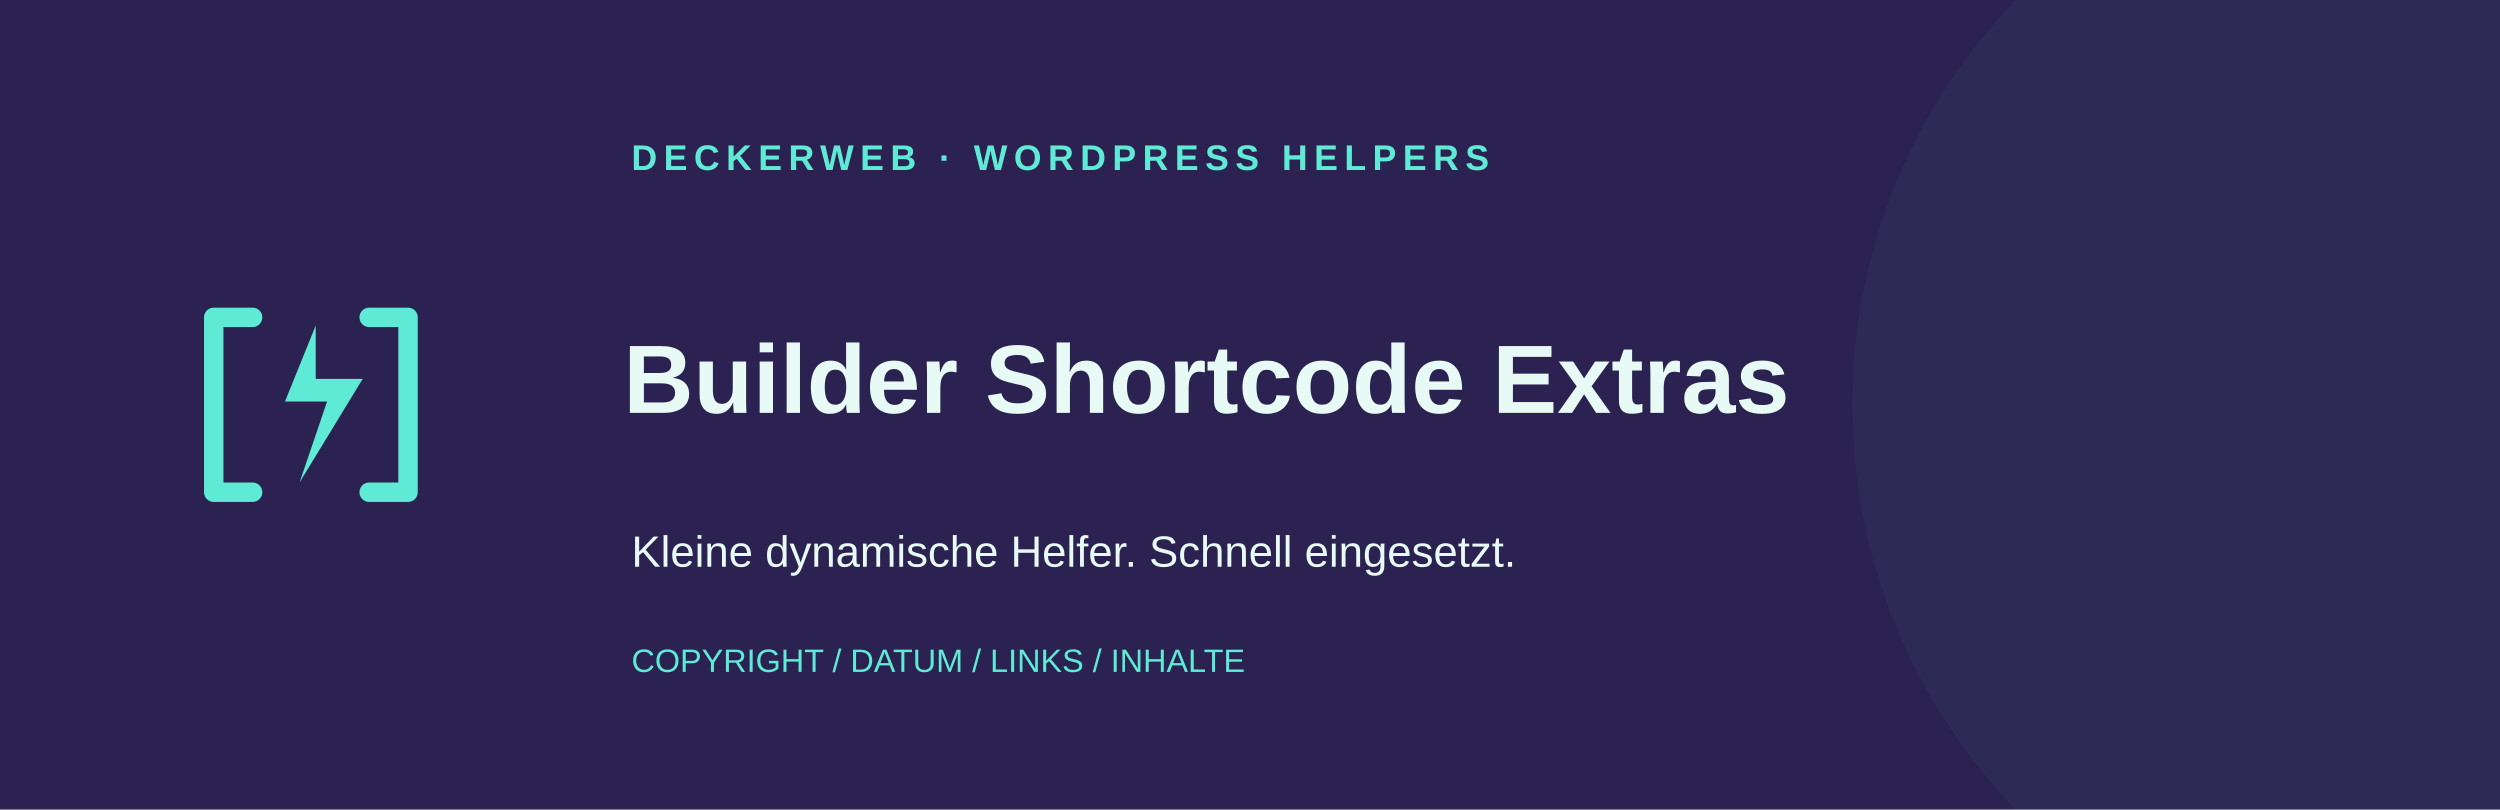
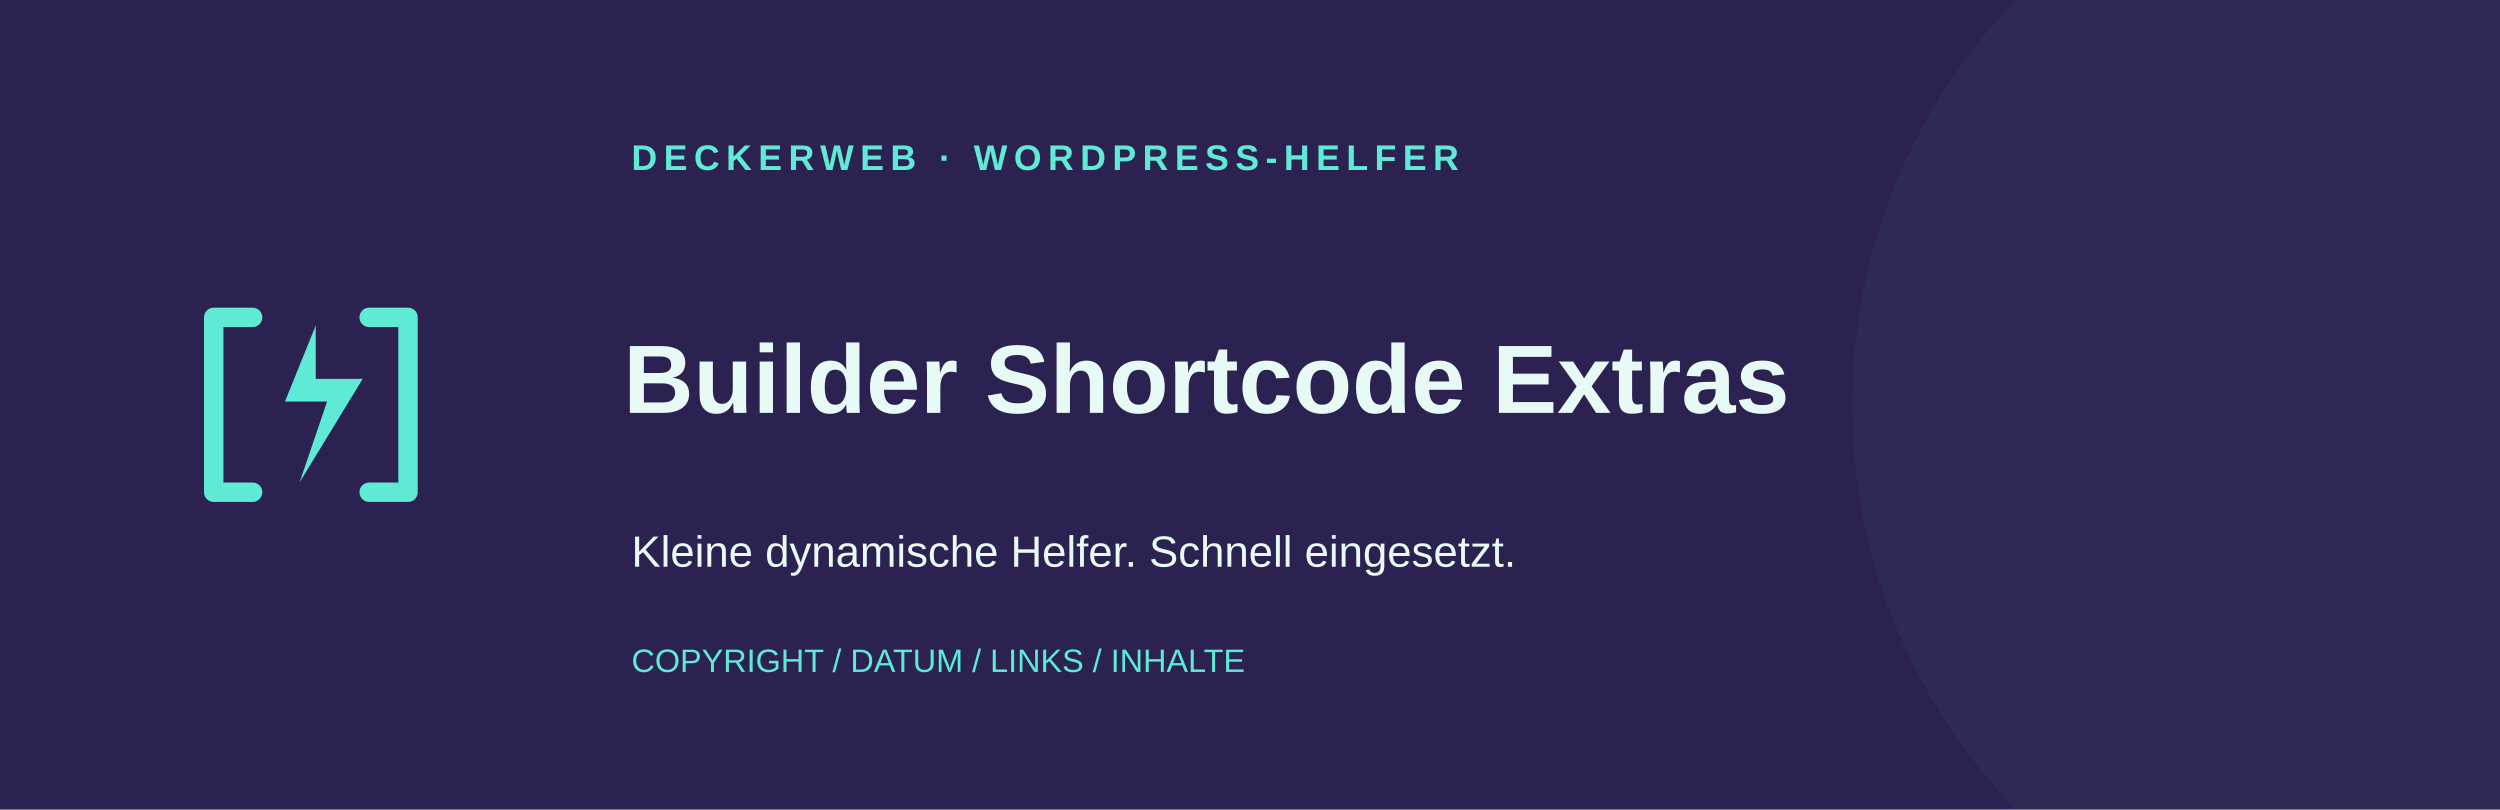
<svg xmlns="http://www.w3.org/2000/svg" width="1544" height="500" viewBox="0 0 1544 500">
  <rect width="1544" height="500" fill="#2b2251" />
  <circle cx="1504" cy="250" r="360" fill="#5eead4" opacity=".04" />
  <g transform="translate(64 122)">
    <g fill="none" stroke="#5eead4" stroke-width="12" stroke-linecap="round" stroke-linejoin="round">
      <path d="M92 74H68v108h24M164 74h24v108h-24" />
      <path d="m131 79-19 47h26l-17 50 39-64h-29z" fill="#5eead4" stroke="none" />
    </g>
  </g>
  <g font-family="Arial,Helvetica,sans-serif">
-     <text x="390" y="105" font-size="22" font-weight="700" letter-spacing="4" fill="#5eead4">DECKERWEB · WORDPRESS HELPERS</text>
+     <text x="390" y="105" font-size="22" font-weight="700" letter-spacing="4" fill="#5eead4">DECKERWEB · WORDPRESS-HELFER</text>
    <text x="385" y="255" font-size="60" font-weight="700" fill="#e8faf5">Builder Shortcode Extras</text>
    <text x="390" y="350" font-size="27" fill="#e8faf5">Kleine dynamische Helfer. Schnell eingesetzt.</text>
    <text x="390" y="415" font-size="20" fill="#5eead4">COPYRIGHT  /  DATUM  /  LINKS  /  INHALTE</text>
  </g>
</svg>
